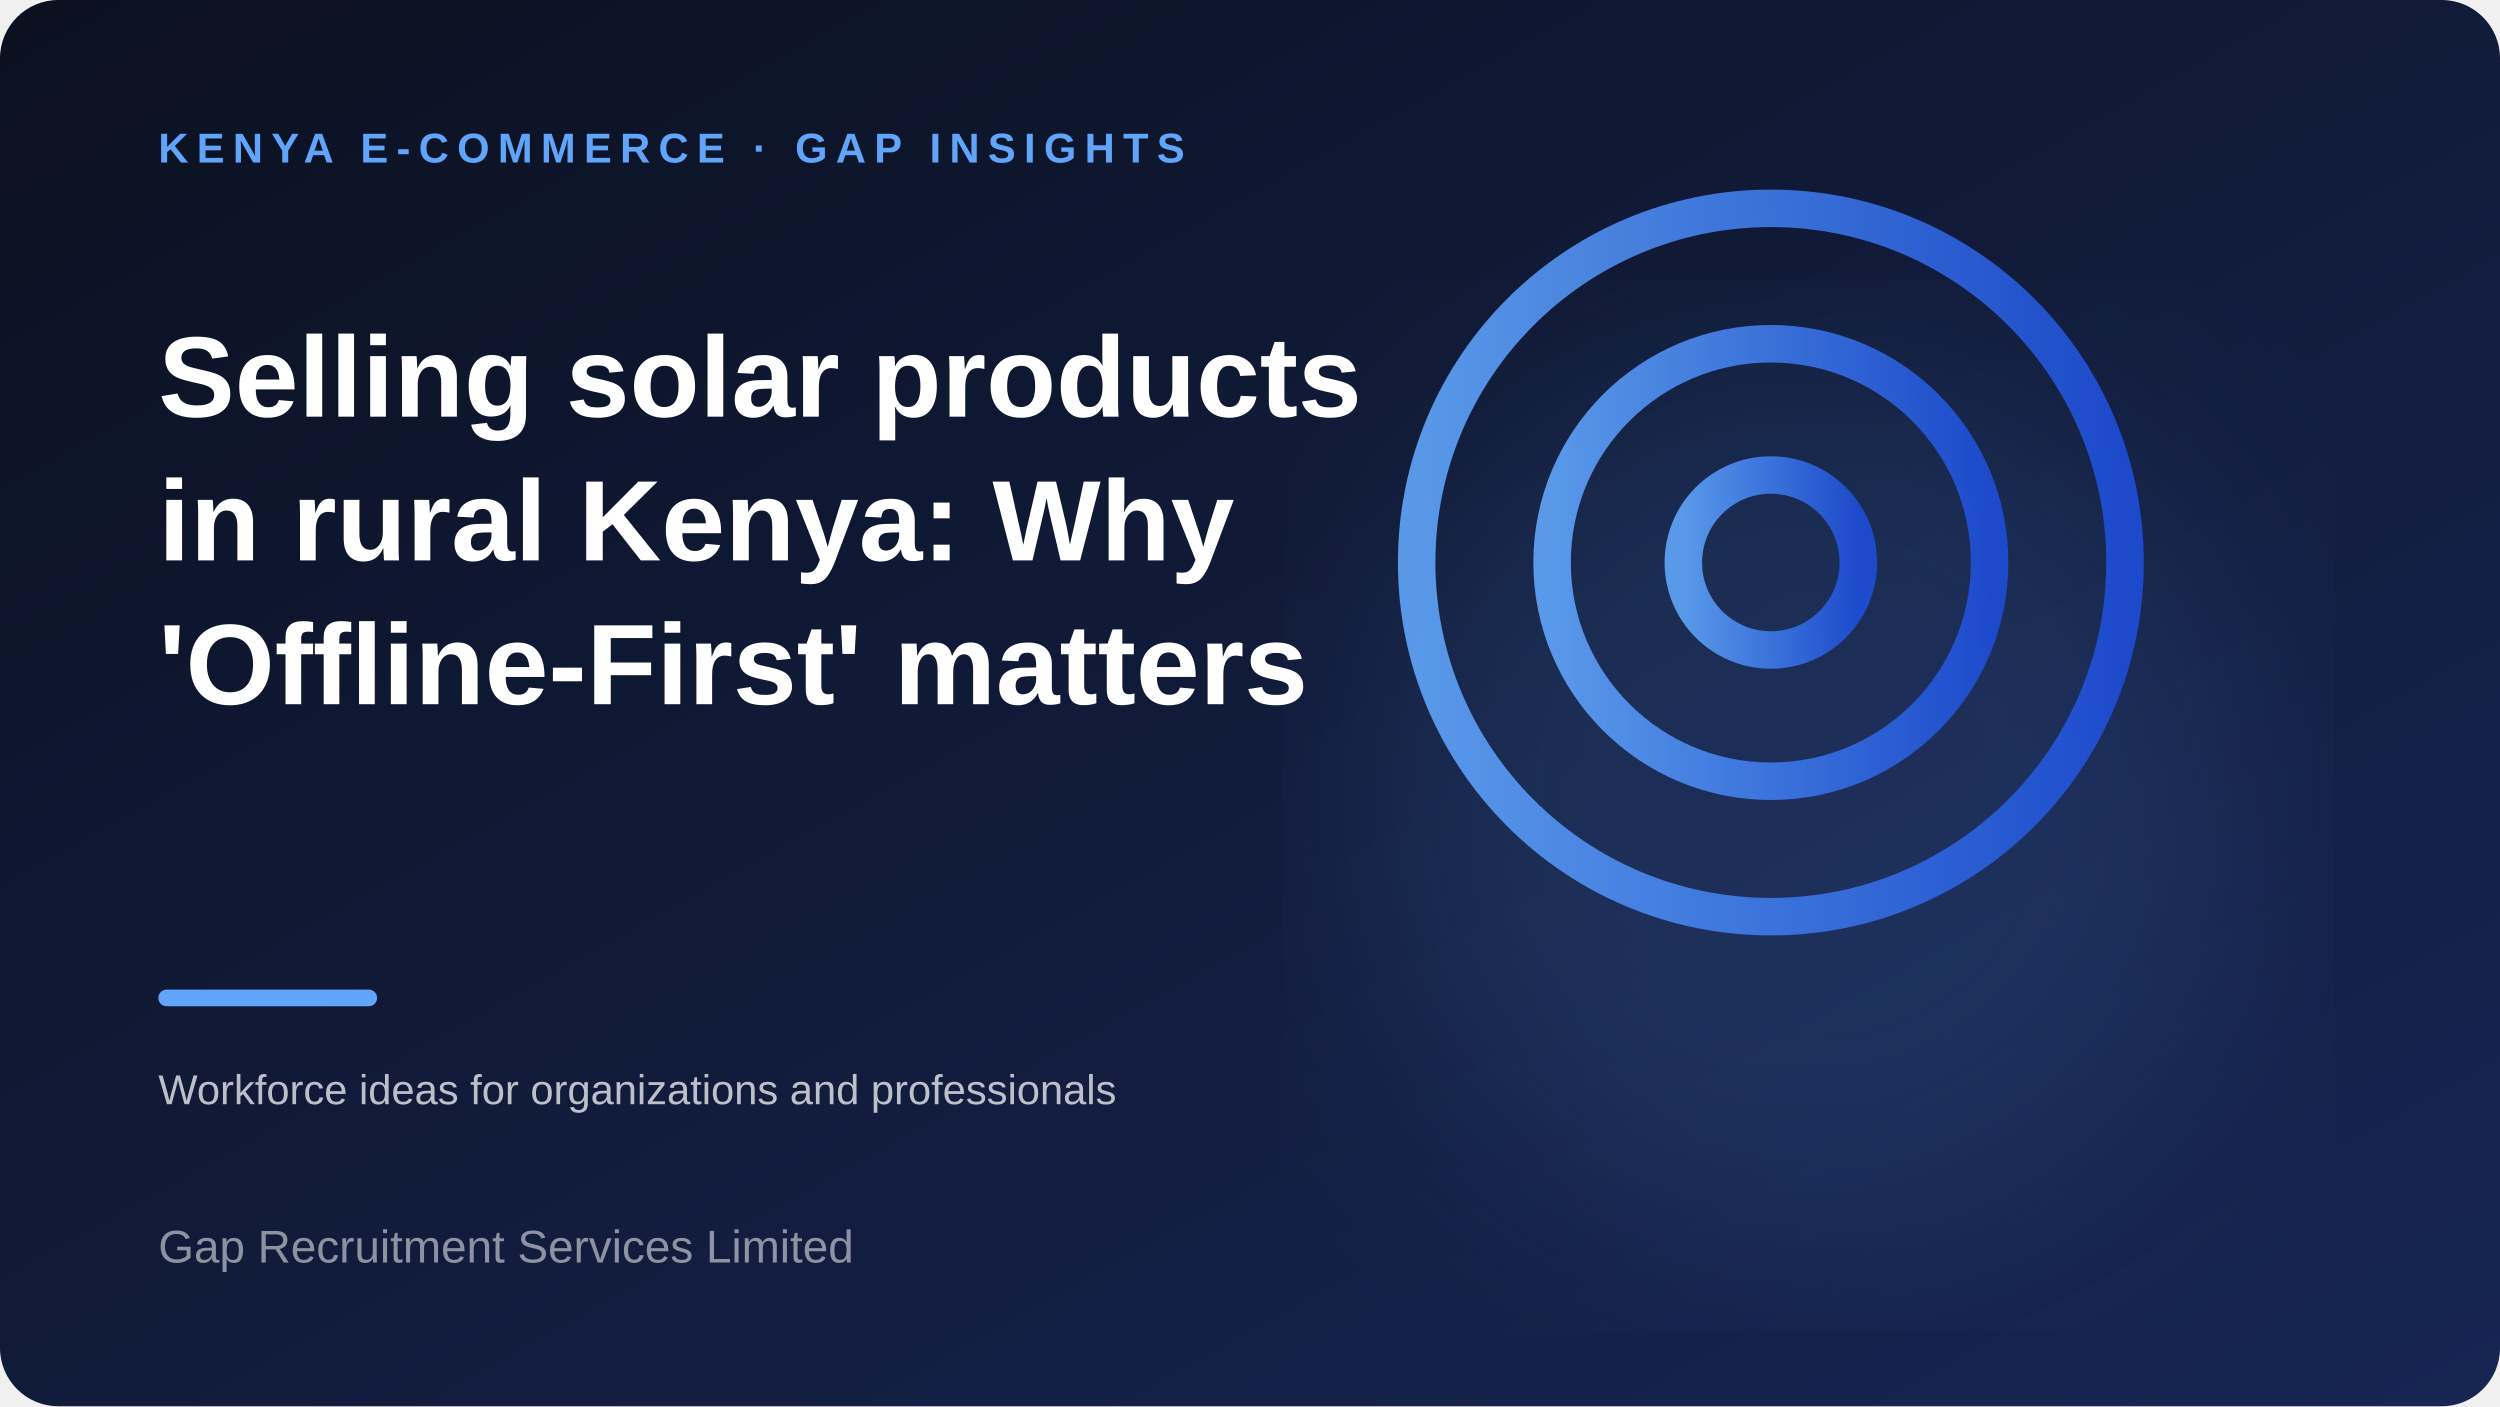
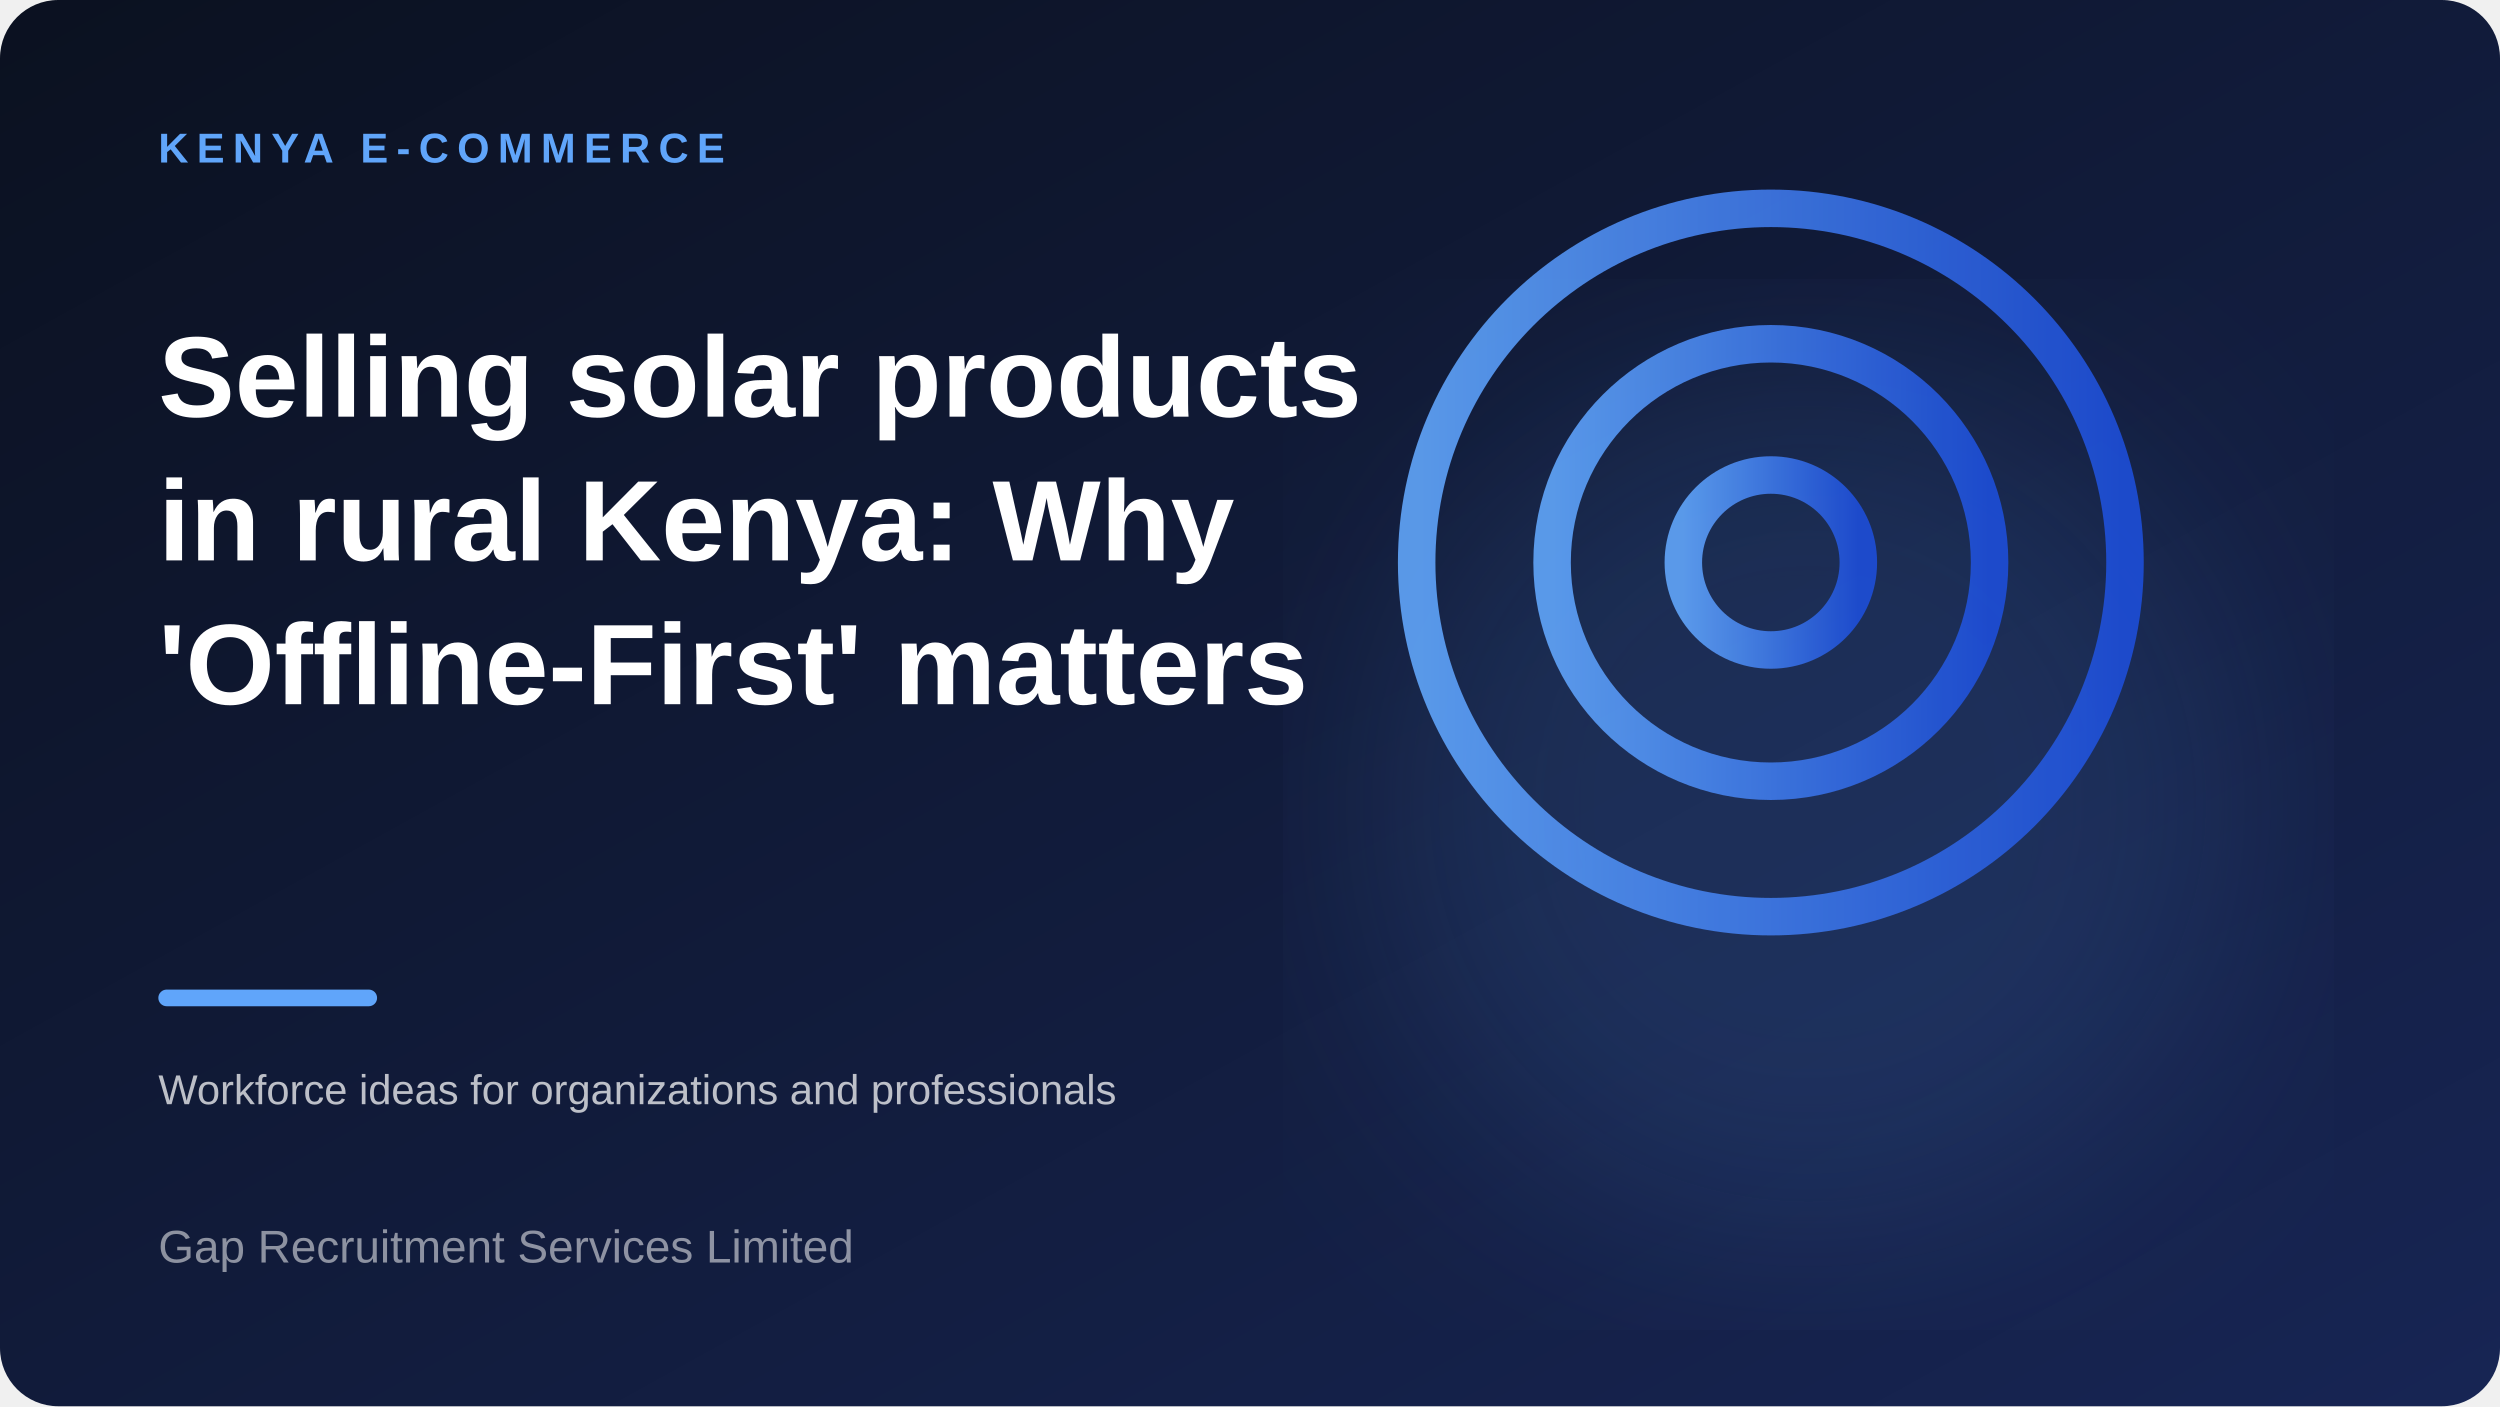
<svg xmlns="http://www.w3.org/2000/svg" width="1200" height="675" viewBox="0 0 1200 675" role="img" aria-labelledby="title desc">
  <defs>
    <linearGradient id="bg" x1="0" y1="0" x2="1" y2="1">
      <stop stop-color="#0B1120" />
      <stop offset="1" stop-color="#172554" />
    </linearGradient>
    <linearGradient id="accent">
      <stop stop-color="#60A5FA" />
      <stop offset="1" stop-color="#1D4ED8" />
    </linearGradient>
    <filter id="blur">
      <feGaussianBlur stdDeviation="55" />
    </filter>
  </defs>
  <rect width="1200" height="675" rx="28" fill="url(#bg)" />
  <circle cx="868" cy="386" r="210" fill="#60A5FA" opacity=".13" filter="url(#blur)" />
  <g fill="none" stroke="url(#accent)" stroke-width="18" opacity=".9">
    <circle cx="850" cy="270" r="170" />
    <circle cx="850" cy="270" r="105" />
    <circle cx="850" cy="270" r="42" />
  </g>
-   <text x="76" y="78" fill="#60A5FA" font-family="Arial, Helvetica, sans-serif" font-size="20" font-weight="700" letter-spacing="4">KENYA E-COMMERCE · GAP INSIGHTS</text>
+   <text x="76" y="78" fill="#60A5FA" font-family="Arial, Helvetica, sans-serif" font-size="20" font-weight="700" letter-spacing="4">KENYA E-COMMERCE</text>
  <text x="76" y="200" fill="white" font-family="Arial, Helvetica, sans-serif" font-size="55" font-weight="800">Selling solar products</text>
  <text x="76" y="269" fill="white" font-family="Arial, Helvetica, sans-serif" font-size="55" font-weight="800">in rural Kenya: Why</text>
  <text x="76" y="338" fill="white" font-family="Arial, Helvetica, sans-serif" font-size="55" font-weight="800">'Offline-First' matters</text>
  <rect x="76" y="475" width="105" height="8" rx="4" fill="#60A5FA" />
  <text x="76" y="530" fill="white" opacity=".72" font-family="Arial, Helvetica, sans-serif" font-size="20">Workforce ideas for organizations and professionals</text>
  <text x="76" y="606" fill="white" opacity=".52" font-family="Arial, Helvetica, sans-serif" font-size="22">Gap Recruitment Services Limited</text>
</svg>
